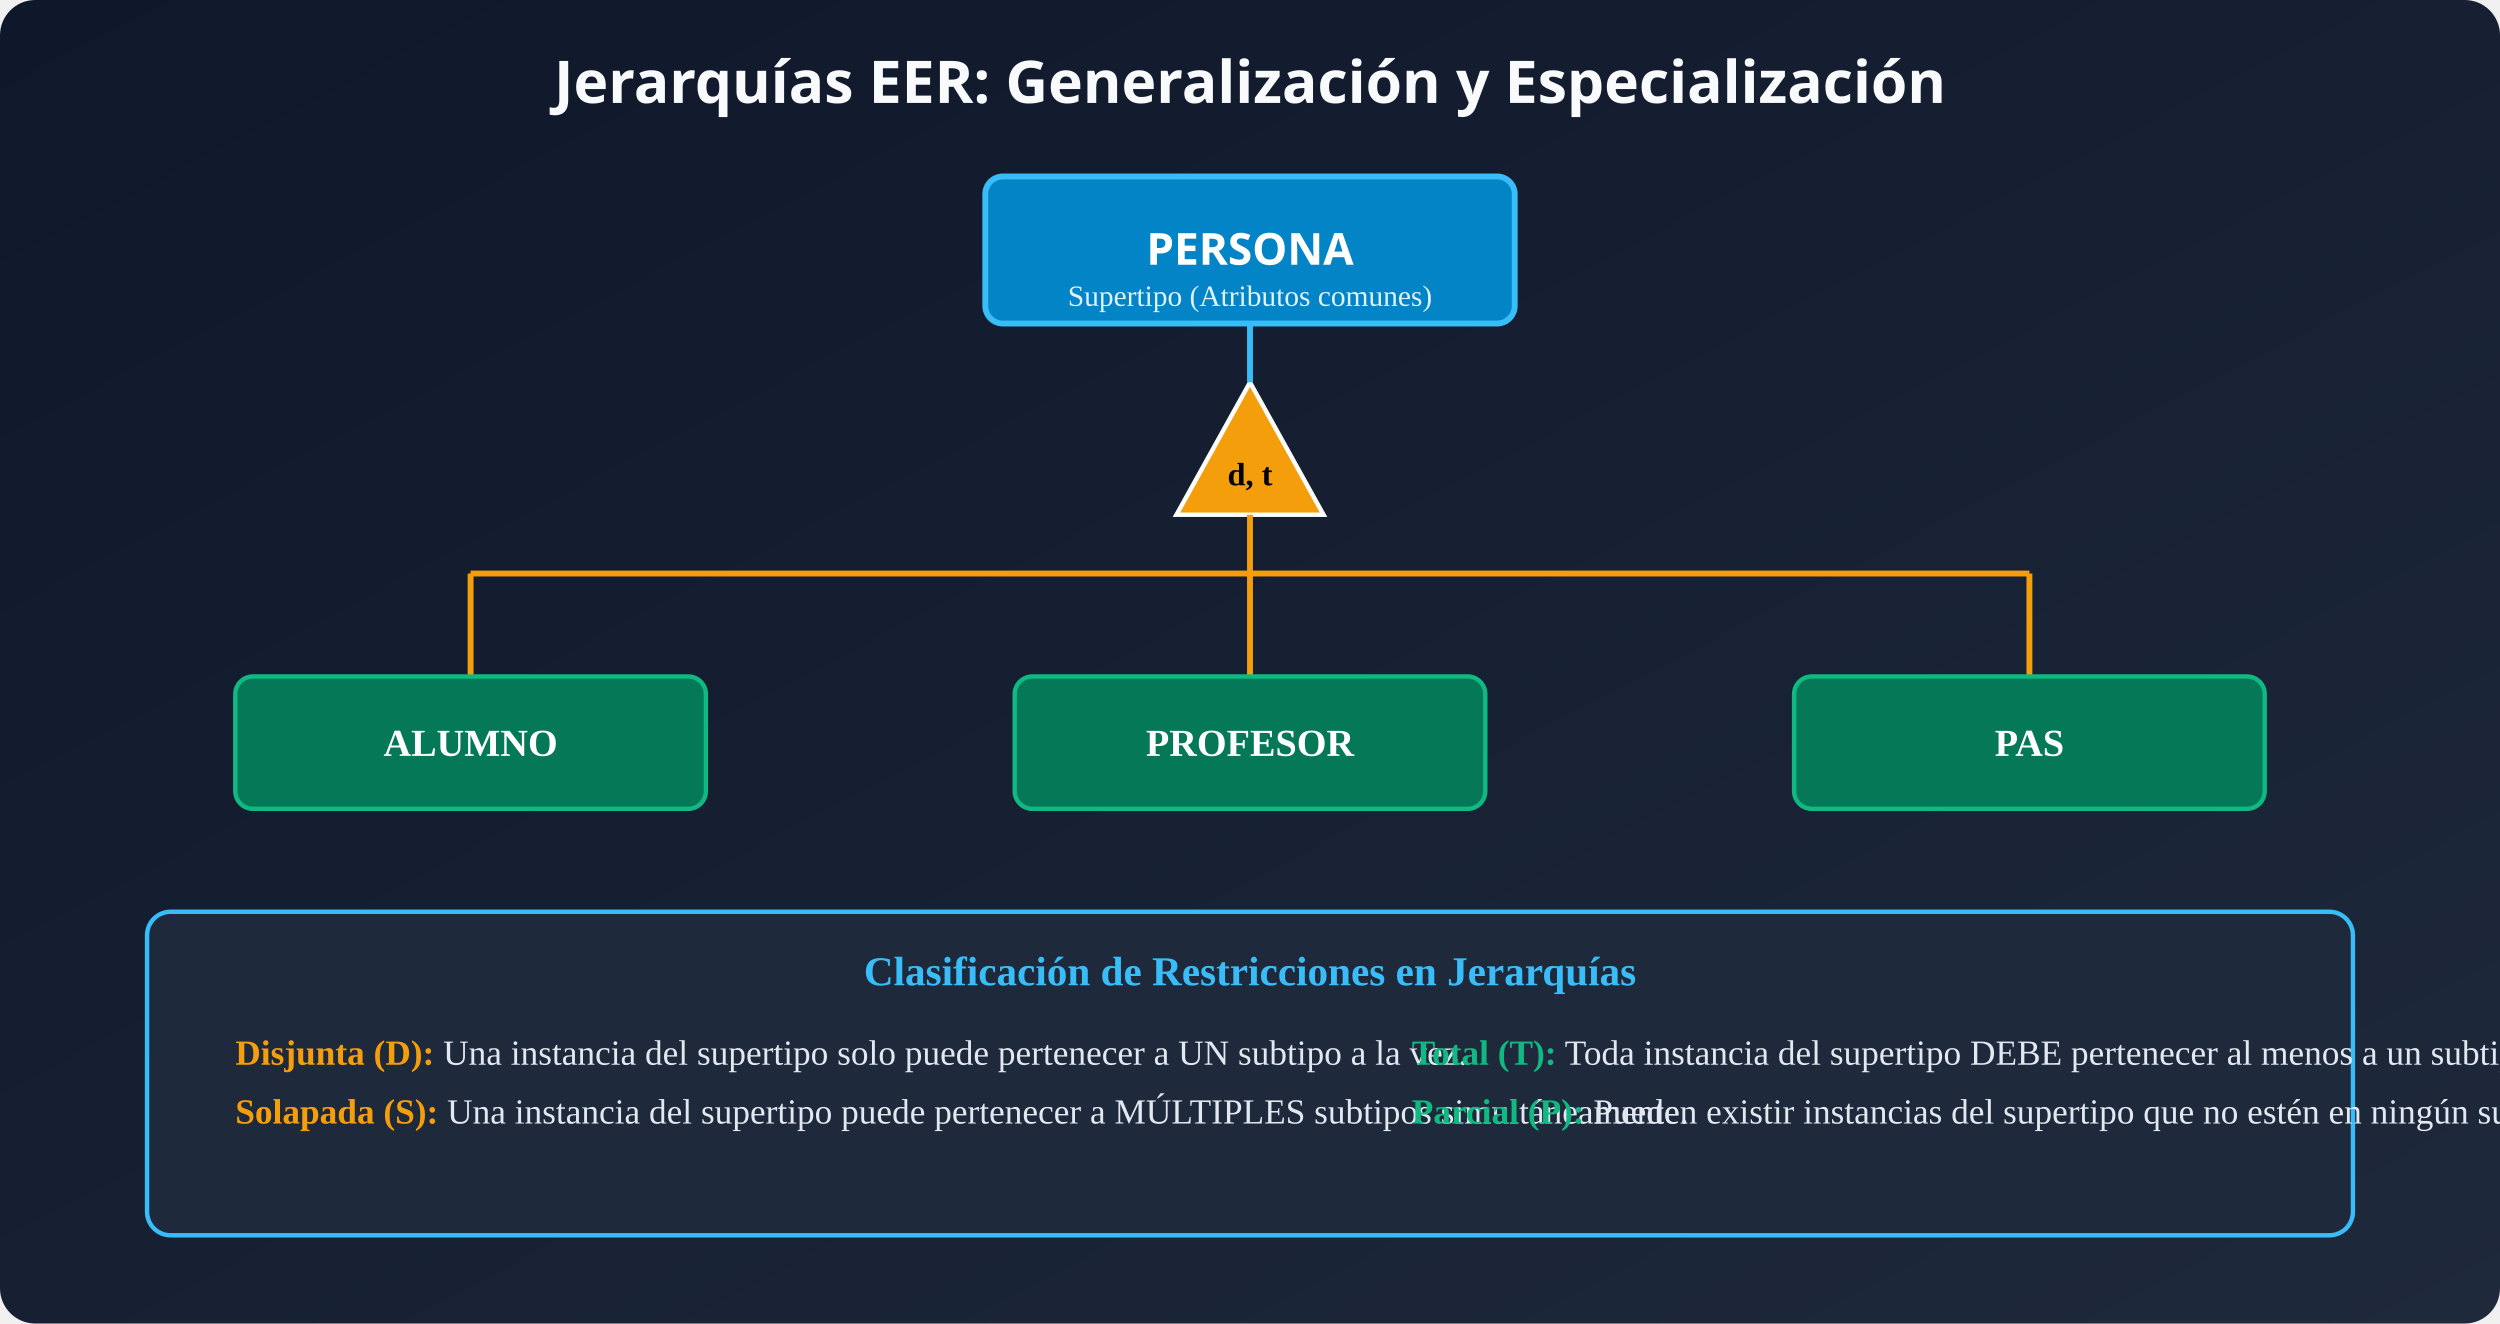
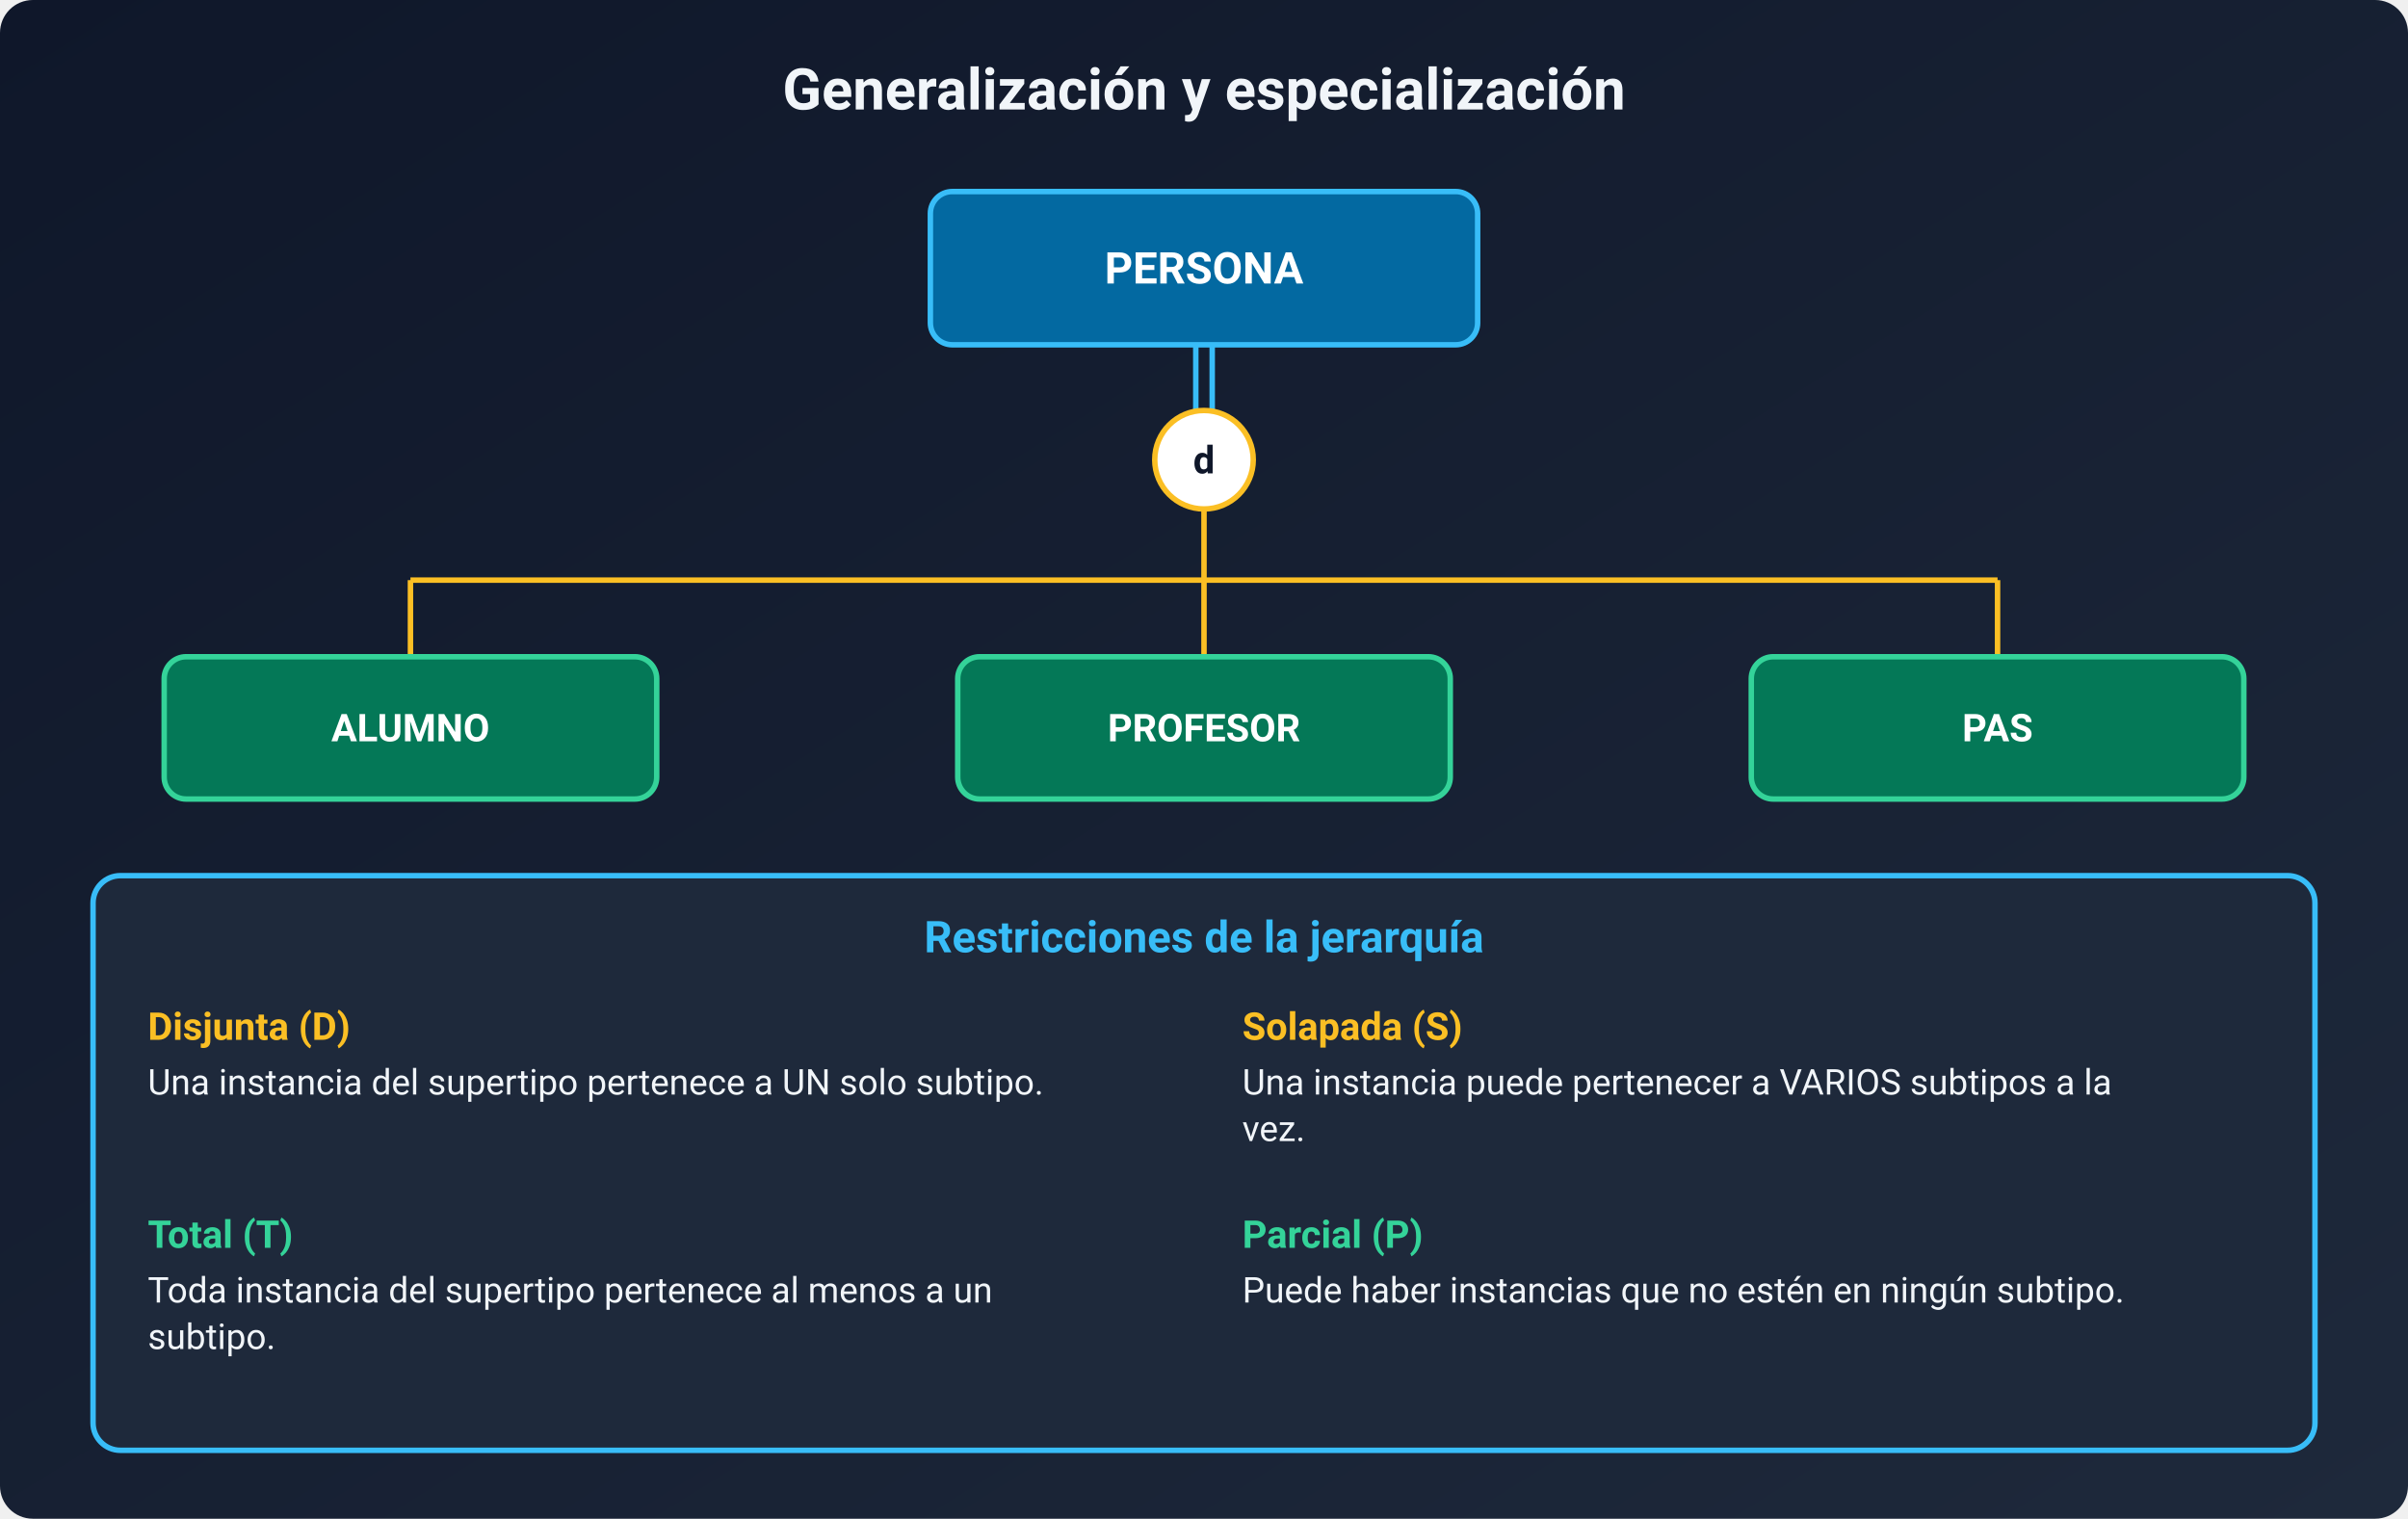
- <svg xmlns="http://www.w3.org/2000/svg" viewBox="0 0 850 450" width="100%" height="100%">
+ <svg xmlns="http://www.w3.org/2000/svg" viewBox="0 0 880 555" width="880" height="555" role="img" aria-labelledby="t d" font-family="system-ui, -apple-system, &quot;Segoe UI&quot;, Roboto, Helvetica, Arial, sans-serif">
  <defs>
-     <linearGradient id="bgGen" x1="0%" y1="0%" x2="100%" y2="100%">
-       <stop offset="0%" stop-color="#0f172a" />
-       <stop offset="100%" stop-color="#1e293b" />
+     <linearGradient id="bg" x1="0" y1="0" x2="1" y2="1">
+       <stop offset="0" stop-color="#0f172a" />
+       <stop offset="1" stop-color="#1e293b" />
    </linearGradient>
  </defs>
-   <rect width="850" height="450" rx="12" fill="url(#bgGen)" />
-   <text x="425" y="35" text-anchor="middle" fill="#f8fafc" font-family="system-ui, sans-serif" font-size="20" font-weight="bold">Jerarquías EER: Generalización y Especialización</text>
-   <g transform="translate(335, 60)">
-     <rect width="180" height="50" rx="6" fill="#0284c7" stroke="#38bdf8" stroke-width="2" />
-     <text x="90" y="30" text-anchor="middle" fill="#fff" font-family="system-ui, sans-serif" font-size="15" font-weight="bold">PERSONA</text>
-     <text x="90" y="44" text-anchor="middle" fill="#e0f2fe" font-size="10">Supertipo (Atributos comunes)</text>
+   <style>.hot{cursor:pointer;transition:filter .15s}.hot:hover,.hot:focus,.hot.on{filter:brightness(1.35) drop-shadow(0 0 6px rgba(255,255,255,.35));outline:none}</style>
+   <rect width="880" height="555" rx="12" fill="url(#bg)" />
+   <text x="440.0" y="40.0" font-size="21" fill="#f1f5f9" text-anchor="middle" font-weight="700">Generalización y especialización</text>
+   <g class="hot" tabindex="0" data-tip="Supertipo: atributos comunes (dni, nombre, email).">
+     <rect x="340.0" y="70.0" width="200.0" height="56.0" rx="8" fill="#0369a1" stroke="#38bdf8" stroke-width="2" />
+     <text x="440.0" y="103.6" font-size="16" fill="#fff" text-anchor="middle" font-weight="700">PERSONA</text>
  </g>
-   <g transform="translate(400, 130)">
-     <polygon points="25,0 0,45 50,45" fill="#f59e0b" stroke="#fff" stroke-width="1.5" />
-     <text x="25" y="35" text-anchor="middle" fill="#000" font-size="11" font-weight="bold">d, t</text>
+   <line x1="437.0" y1="126.0" x2="437.0" y2="150.0" stroke="#38bdf8" stroke-width="2" />
+   <line x1="443.0" y1="126.0" x2="443.0" y2="150.0" stroke="#38bdf8" stroke-width="2" />
+   <g class="hot" tabindex="0" data-tip="Círculo con d = disjunta (un solo subtipo). La línea doble hasta el supertipo indica participación total (todo supertipo está en algún subtipo).">
+     <circle cx="440" cy="168" r="18" fill="#fff" stroke="#fbbf24" stroke-width="2" />
+     <text x="440.0" y="173.0" font-size="14" fill="#0f172a" text-anchor="middle" font-weight="700">d</text>
  </g>
-   <line x1="425" y1="110" x2="425" y2="130" stroke="#38bdf8" stroke-width="2" />
-   <line x1="425" y1="175" x2="425" y2="195" stroke="#f59e0b" stroke-width="2" />
-   <line x1="160" y1="195" x2="690" y2="195" stroke="#f59e0b" stroke-width="2" />
-   <line x1="160" y1="195" x2="160" y2="230" stroke="#f59e0b" stroke-width="2" />
-   <line x1="425" y1="195" x2="425" y2="230" stroke="#f59e0b" stroke-width="2" />
-   <line x1="690" y1="195" x2="690" y2="230" stroke="#f59e0b" stroke-width="2" />
-   <g transform="translate(80, 230)">
-     <rect width="160" height="45" rx="6" fill="#047857" stroke="#10b981" stroke-width="1.5" />
-     <text x="80" y="27" text-anchor="middle" fill="#fff" font-size="13" font-weight="bold">ALUMNO</text>
+   <line x1="440.0" y1="186.0" x2="440.0" y2="212.0" stroke="#fbbf24" stroke-width="2" />
+   <line x1="150.0" y1="212.0" x2="730.0" y2="212.0" stroke="#fbbf24" stroke-width="2" />
+   <line x1="150.0" y1="212.0" x2="150.0" y2="240.0" stroke="#fbbf24" stroke-width="2" />
+   <g class="hot" tabindex="0" data-tip="Subtipo con atributos propios: nº de expediente, ciclo.">
+     <rect x="60.0" y="240.0" width="180.0" height="52.0" rx="8" fill="#047857" stroke="#34d399" stroke-width="2" />
+     <text x="150.0" y="270.9" font-size="14" fill="#fff" text-anchor="middle" font-weight="700">ALUMNO</text>
  </g>
-   <g transform="translate(345, 230)">
-     <rect width="160" height="45" rx="6" fill="#047857" stroke="#10b981" stroke-width="1.5" />
-     <text x="80" y="27" text-anchor="middle" fill="#fff" font-size="13" font-weight="bold">PROFESOR</text>
+   <line x1="440.0" y1="212.0" x2="440.0" y2="240.0" stroke="#fbbf24" stroke-width="2" />
+   <g class="hot" tabindex="0" data-tip="Subtipo: especialidad, departamento.">
+     <rect x="350.0" y="240.0" width="180.0" height="52.0" rx="8" fill="#047857" stroke="#34d399" stroke-width="2" />
+     <text x="440.0" y="270.9" font-size="14" fill="#fff" text-anchor="middle" font-weight="700">PROFESOR</text>
  </g>
-   <g transform="translate(610, 230)">
-     <rect width="160" height="45" rx="6" fill="#047857" stroke="#10b981" stroke-width="1.5" />
-     <text x="80" y="27" text-anchor="middle" fill="#fff" font-size="13" font-weight="bold">PAS</text>
+   <line x1="730.0" y1="212.0" x2="730.0" y2="240.0" stroke="#fbbf24" stroke-width="2" />
+   <g class="hot" tabindex="0" data-tip="Personal de administración y servicios: puesto, unidad.">
+     <rect x="640.0" y="240.0" width="180.0" height="52.0" rx="8" fill="#047857" stroke="#34d399" stroke-width="2" />
+     <text x="730.0" y="270.9" font-size="14" fill="#fff" text-anchor="middle" font-weight="700">PAS</text>
  </g>
-   <g transform="translate(50, 310)">
-     <rect width="750" height="110" rx="8" fill="#1e293b" stroke="#38bdf8" stroke-width="1.5" />
-     <text x="375" y="25" text-anchor="middle" fill="#38bdf8" font-size="14" font-weight="bold">Clasificación de Restricciones en Jerarquías</text>
-     <text x="30" y="52" fill="#e2e8f0" font-size="12">
-       <tspan fill="#f59e0b" font-weight="bold">Disjunta (D):</tspan> Una instancia del supertipo solo puede pertenecer a UN subtipo a la vez.</text>
-     <text x="30" y="72" fill="#e2e8f0" font-size="12">
-       <tspan fill="#f59e0b" font-weight="bold">Solapada (S):</tspan> Una instancia del supertipo puede pertenecer a MÚLTIPLES subtipos simultáneamente.</text>
-     <text x="430" y="52" fill="#e2e8f0" font-size="12">
-       <tspan fill="#10b981" font-weight="bold">Total (T):</tspan> Toda instancia del supertipo DEBE pertenecer al menos a un subtipo.</text>
-     <text x="430" y="72" fill="#e2e8f0" font-size="12">
-       <tspan fill="#10b981" font-weight="bold">Parcial (P):</tspan> Pueden existir instancias del supertipo que no estén en ningún subtipo.</text>
-   </g>
+   <rect x="34.0" y="320.0" width="812.0" height="210.0" rx="10" fill="#1e293b" stroke="#38bdf8" stroke-width="2" />
+   <text x="440.0" y="348.0" font-size="16" fill="#38bdf8" text-anchor="middle" font-weight="700">Restricciones de la jerarquía</text>
+   <text x="54.0" y="380.0" font-size="14" fill="#fbbf24" text-anchor="start" font-weight="700">Disjunta (D)</text>
+   <text x="54.0" y="400.0" font-size="13" fill="#f1f5f9" text-anchor="start">Una instancia del supertipo pertenece a UN solo subtipo.</text>
+   <text x="454.0" y="380.0" font-size="14" fill="#fbbf24" text-anchor="start" font-weight="700">Solapada (S)</text>
+   <text x="454.0" y="400.0" font-size="13" fill="#f1f5f9" text-anchor="start">Una instancia puede pertenecer a VARIOS subtipos a la</text>
+   <text x="454.0" y="417.0" font-size="13" fill="#f1f5f9" text-anchor="start">vez.</text>
+   <text x="54.0" y="456.0" font-size="14" fill="#34d399" text-anchor="start" font-weight="700">Total (T)</text>
+   <text x="54.0" y="476.0" font-size="13" fill="#f1f5f9" text-anchor="start">Toda instancia del supertipo pertenece al menos a un</text>
+   <text x="54.0" y="493.0" font-size="13" fill="#f1f5f9" text-anchor="start">subtipo.</text>
+   <text x="454.0" y="456.0" font-size="14" fill="#34d399" text-anchor="start" font-weight="700">Parcial (P)</text>
+   <text x="454.0" y="476.0" font-size="13" fill="#f1f5f9" text-anchor="start">Puede haber instancias que no estén en ningún subtipo.</text>
</svg>
